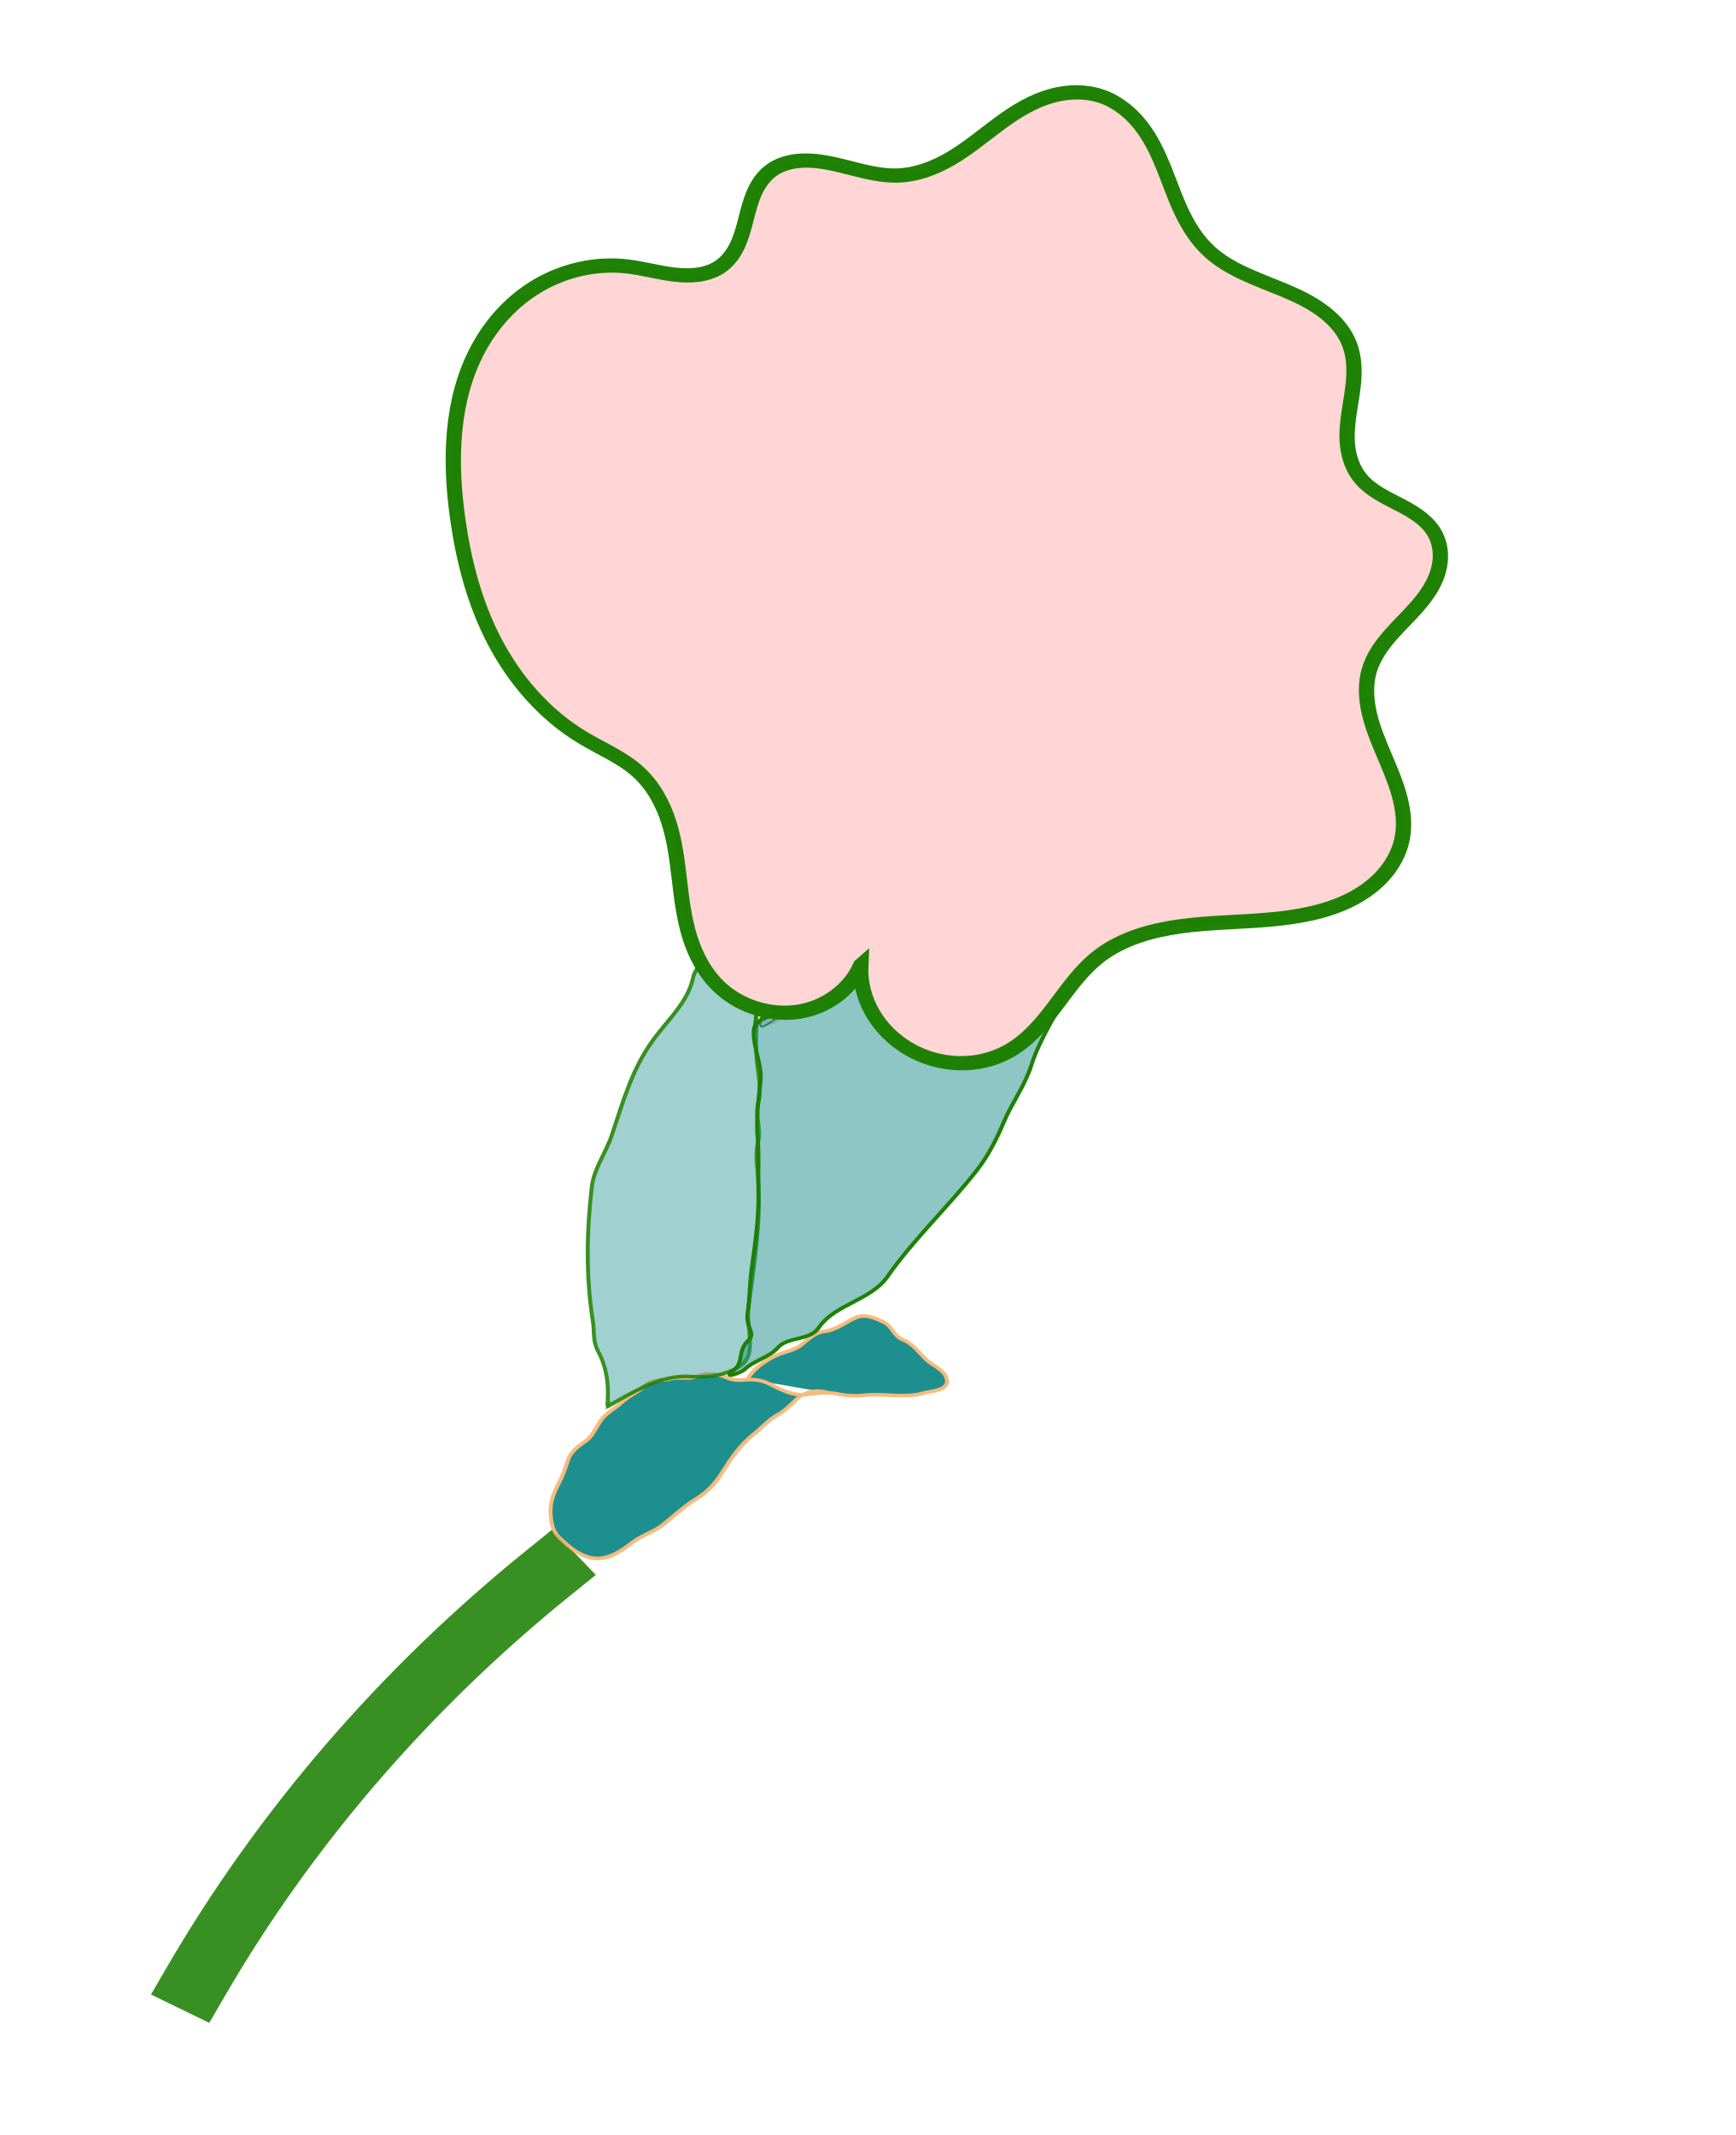
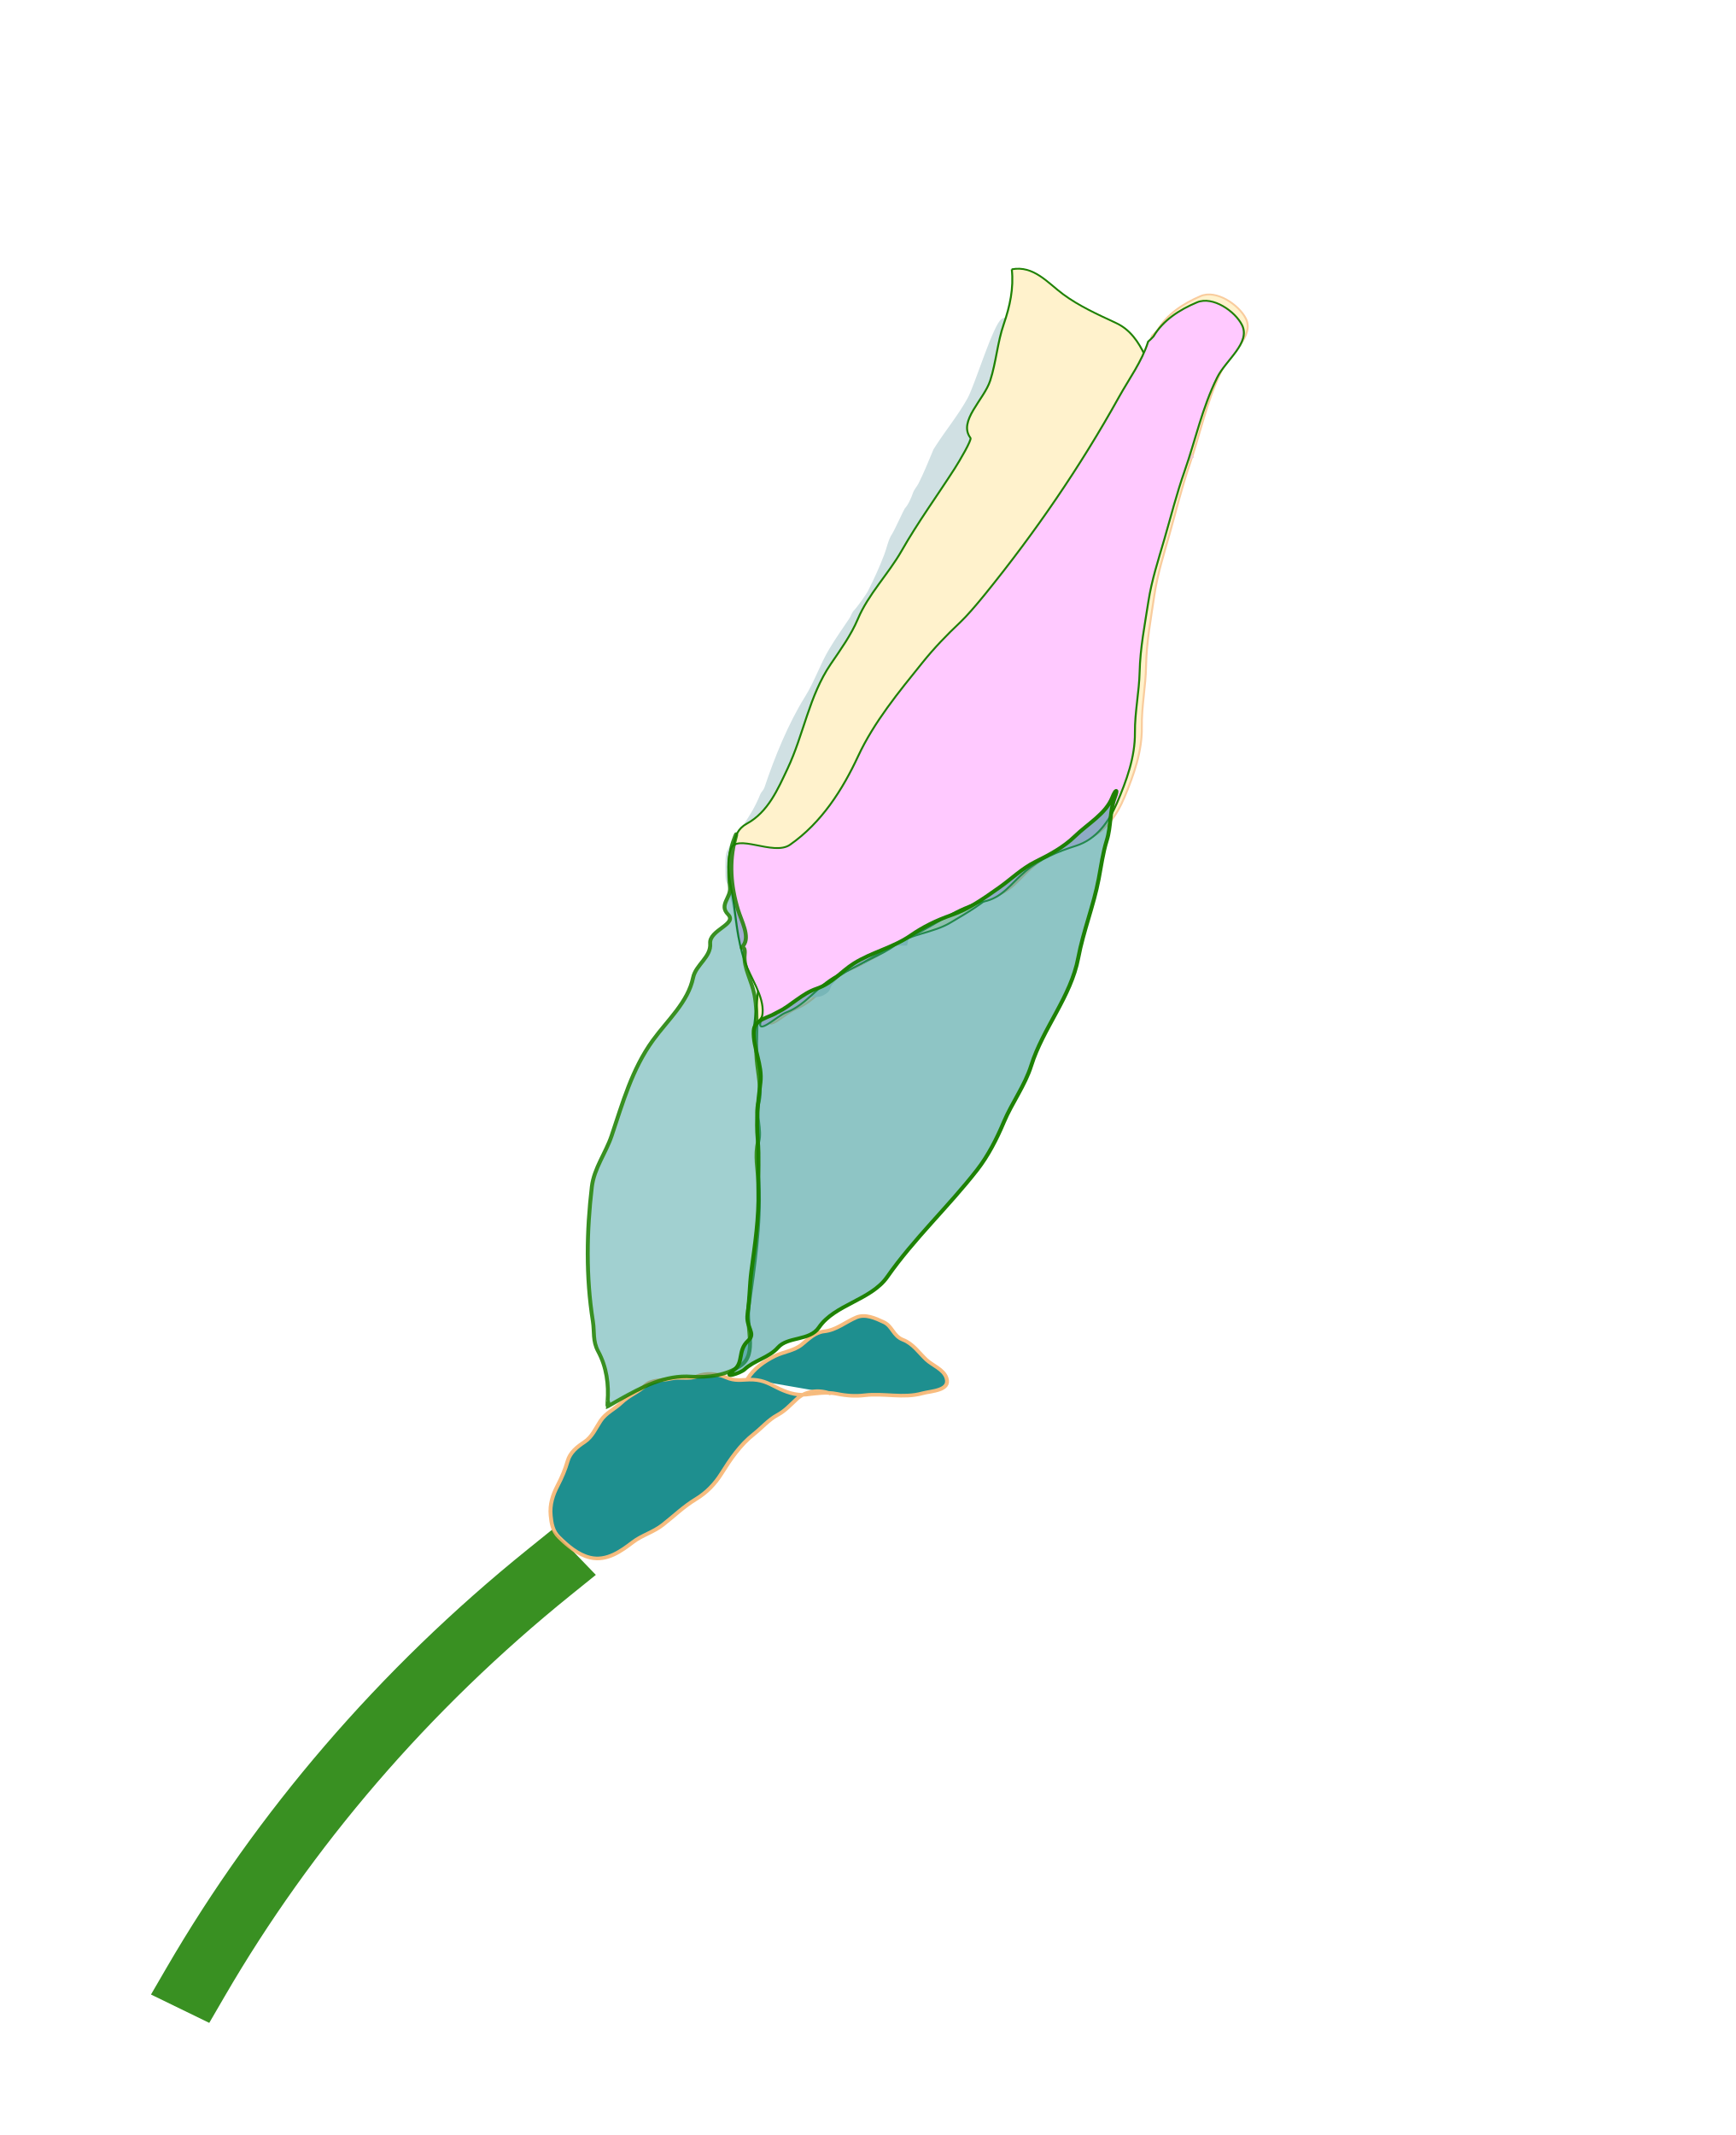
<svg xmlns="http://www.w3.org/2000/svg" width="100mm" height="123mm" viewBox="0 0 100 123" version="1.1" id="iris_blomstV2Format">
  <defs id="defs1" />
  <g id="gStilkerOgBlomster" transform="matrix(1.000397,0,0,0.9153983,-69.30309,-21.78094)">
    <path id="path2" style="opacity:0.88;fill:none;fill-opacity:1;stroke:#1b8000;stroke-width:3.801;stroke-linecap:square;stroke-dasharray:none;stroke-dashoffset:0;stroke-opacity:0.98" d="m 100.91,122.742 c -8.393,7.399 -15.265,16.195 -20.368,25.793" />
    <g transform="matrix(1.075565,0.1899658,-0.1590562,1.075565,27.98837,-235.5826)" id="gKnoppOgUtspringToppen">
      <g id="g160-1" transform="matrix(-0.8576155,-0.5620458,-0.4705945,0.8576155,576.5776,227.2113)">
        <path style="fill:#FFF2CC;fill-opacity:1;stroke:#f9cb9c;stroke-width:0.104;stroke-linecap:square;stroke-dasharray:none;stroke-opacity:0.98" d="m 336.041,239.881 c -0.154,1.187 -0.682,2.303 -1.059,3.442 -1.423,4.304 -3.227,8.484 -5.333,12.489 -0.378,0.719 -0.778,1.425 -1.049,1.809 -0.592,0.84 -1.142,1.71 -1.621,2.629 -1,1.915 -2.037,3.856 -2.577,5.948 -0.529,2.05 -1.344,4.127 -2.807,5.676 -0.77,0.815 -2.931,-0.201 -3.063,0.829 -0.138,1.074 0.358,2.081 0.648,3.123 0.327,1.174 0.604,2.389 1.214,3.443 0.512,0.884 1.337,1.832 1.173,2.846 -0.172,1.062 0.797,-0.363 1.236,-0.638 1.087,-0.679 1.464,-1.989 2.538,-2.725 1.21,-0.828 2.183,-1.947 3.374,-2.802 1.172,-0.841 2.116,-2.075 3.452,-2.613 0.953,-0.384 1.283,-1.279 1.936,-2.117 0.649,-0.833 1.514,-1.419 2.423,-1.921 1.016,-0.562 1.518,-1.684 1.774,-2.801 0.316,-1.377 0.566,-2.802 0.35,-4.191 -0.183,-1.179 -0.122,-2.348 -0.268,-3.514 -0.171,-1.36 -0.127,-2.722 -0.136,-4.097 -0.009,-1.237 0.167,-2.447 0.308,-3.698 0.152,-1.356 0.259,-2.713 0.481,-4.065 0.309,-1.886 0.384,-3.781 0.916,-5.655 0.3,-1.057 1.458,-2.274 0.851,-3.204 -0.467,-0.716 -1.772,-1.409 -2.542,-0.882 -0.865,0.592 -1.621,1.338 -1.983,2.343 0,0 -0.107,0.168 -0.107,0.168 0,0 -0.129,0.177 -0.129,0.177 z" id="path8-9" display="inline" transform="matrix(-0.8536402,-0.5692278,-0.4766078,0.8536402,775.2172,242.9739)" />
        <path id="path159-9" style="opacity:1;fill:#f4cccc;fill-opacity:1;stroke:none;stroke-width:0.104;stroke-linecap:square;stroke-dasharray:none;stroke-opacity:0.98" d="m 366.408,301.061 c 0.488,-0.368 0.984,-0.731 1.4,-1.185 0.754,-0.823 1.873,-1.042 2.694,-1.796 0.807,-0.741 1.548,-1.375 2.223,-2.381 0.652,-0.97 0.261,-2.094 0.497,-3.147 0.194,-0.864 0.26,-1.755 0.488,-2.606 0.354,-1.323 0.651,-2.663 1.064,-3.97 0.334,-1.055 0.278,-2.145 0.524,-3.227 0.645,-2.838 1.079,-5.707 1.554,-8.594 0.165,-1.004 0.238,-2.011 0.411,-3.013 0.287,-1.655 1.005,-3.706 -0.054,-5.043 -1,-1.263 -1.531,-3.248 -3.115,-3.739 -1.027,-0.318 -2.073,-0.625 -3.007,-1.152 -0.892,-0.503 -1.788,-1.391 -2.895,-0.949 v 0 c 0.266,1.052 0.214,2.122 0.044,3.193 -0.177,1.111 -0.076,2.231 -0.231,3.347 -0.16,1.155 -1.351,2.612 -0.548,3.455 0.093,0.097 -0.367,1.394 -0.565,1.891 -0.688,1.728 -1.471,3.413 -2.074,5.177 -0.499,1.458 -1.373,2.787 -1.709,4.294 -0.217,0.974 -0.642,1.903 -1.036,2.822 -0.159,0.371 -0.286,0.749 -0.393,1.134" display="inline" />
        <path id="path160-8" style="opacity:1;fill:#D0E0E3;fill-opacity:1;stroke:none;stroke-width:0.104;stroke-linecap:square;stroke-dasharray:none;stroke-opacity:0.98" d="m 363.155,292.517 c 0.073,-0.151 0.144,-0.302 0.212,-0.452 0.203,-0.447 0.378,-0.88 0.519,-1.265 0.253,-0.691 0.379,-1.475 0.661,-2.168 0.563,-1.384 1.121,-2.77 1.785,-4.119 0.457,-0.927 0.941,-1.792 1.455,-2.674 0.168,-0.289 0.434,-0.501 0.595,-0.795 0.603,-1.098 -0.199,0.025 0.264,-0.65 0.381,-0.556 0.839,-1.183 1.124,-1.806 1.903,-4.159 3.983,-8.362 5.356,-12.862 0.311,-1.019 0.886,-2.31 0.793,-2.601 v 0 h -5e-5 c 0.379,-0.483 0.458,-0.859 0.727,-1.301 0.428,-0.702 1.339,-1.174 1.785,-1.662 0.049,-0.054 1.19,0.265 1.322,0.361 0.305,0.222 0.792,0.355 0.926,0.795 0.167,0.547 -1.162,3.892 -1.322,4.769 -0.194,1.062 -0.204,2.146 -0.331,3.252 -0.01,0.091 -0.022,0.182 -0.033,0.272 -0.2,0.703 -0.404,1.374 -0.555,2.059 -0.045,0.202 -0.03,0.443 -0.102,0.642 -0.099,0.272 -0.218,0.725 -0.197,0.984 0.005,0.06 -0.33,1.343 -0.36,1.631 -0.037,0.358 -0.259,0.795 -0.369,1.133 -0.241,0.741 -0.434,1.519 -0.588,2.218 -0.056,0.253 -0.123,1.16 -0.101,1.44 0.01,0.129 -0.071,0.337 -0.085,0.474 -0.07,0.676 -0.123,1.387 -0.231,2.118 -0.15,1.018 -0.511,1.974 -0.648,3.022 -0.232,1.774 -0.832,3.811 -1.457,5.527 -0.05,0.138 -0.015,0.297 -0.057,0.438 -0.444,1.465 -0.313,2.489 -0.591,3.749 -0.057,0.259 -0.466,0.749 -0.653,0.993 -0.168,0.217 -0.331,0.43 -0.513,0.447 -0.1,0.009 -0.52,0.519 -0.684,0.596 -0.108,0.051 -0.925,0.857 -0.994,0.925 -0.752,0.733 -0.691,0.554 -1.334,0.856 -0.216,0.102 -0.811,0.808 -0.911,0.817 -0.077,0.007 -0.248,0.156 -0.353,0.166 -0.427,0.04 -1.043,-0.222 -1.465,-0.429 -0.45,-0.221 -1.699,-1.077 -1.888,-1.555 -0.225,-0.572 0.017,-0.558 -0.006,-0.865 -0.018,-0.236 -0.013,-0.553 -0.034,-0.829 -0.026,-0.334 -0.294,-0.867 -0.456,-1.156 -0.024,-0.043 -0.165,-0.168 -0.169,-0.217 -0.025,-0.327 -0.294,-1.436 -0.502,-1.75 -0.12,-0.181 -0.397,-0.378 -0.536,-0.529 z" />
      </g>
      <g id="gForresteUtspring" transform="translate(-201.0807,-2.575548)" display="inline">
        <path style="opacity:1;fill:#fff2cc;fill-opacity:1;stroke:#1b8000;stroke-width:0.104;stroke-linecap:square;stroke-dasharray:none;stroke-opacity:0.98" d="m 328.316,237.016 c 0.266,1.052 0.214,2.122 0.044,3.193 -0.177,1.111 -0.076,2.231 -0.231,3.347 -0.16,1.155 -1.351,2.612 -0.548,3.455 0.093,0.097 -0.367,1.394 -0.565,1.891 -0.688,1.728 -1.471,3.413 -2.074,5.177 -0.499,1.458 -1.373,2.787 -1.709,4.294 -0.217,0.974 -0.642,1.903 -1.036,2.822 -0.86,2.01 -0.817,4.26 -1.371,6.36 -0.333,1.261 -0.649,2.657 -1.667,3.519 -0.83,0.703 -0.368,1.827 -0.241,2.731 0.269,1.914 1.468,3.525 2.037,5.342 0.364,1.161 0.225,4.794 0.394,3.6 0.129,-0.914 0.703,-1.839 1.598,-2.156 1.1,-0.39 1.805,-1.203 2.649,-2.006 0.731,-0.696 1.642,-1.197 2.333,-1.951 0.754,-0.823 1.873,-1.042 2.694,-1.796 0.807,-0.741 1.548,-1.375 2.223,-2.381 0.652,-0.97 0.261,-2.094 0.497,-3.147 0.194,-0.864 0.26,-1.755 0.488,-2.606 0.354,-1.323 0.651,-2.663 1.064,-3.97 0.334,-1.055 0.278,-2.145 0.524,-3.227 0.645,-2.838 1.079,-5.707 1.554,-8.594 0.165,-1.004 0.238,-2.011 0.411,-3.013 0.287,-1.655 1.005,-3.706 -0.054,-5.043 -1,-1.263 -1.531,-3.248 -3.115,-3.739 -1.027,-0.318 -2.073,-0.625 -3.007,-1.152 -0.892,-0.503 -1.788,-1.391 -2.895,-0.949 z" id="pUtspring2VenstreToppen" />
        <path style="opacity:1;fill:#ffc9ff;fill-opacity:1;stroke:#1b8000;stroke-width:0.104;stroke-linecap:square;stroke-dasharray:none;stroke-opacity:0.98" d="m 336.041,239.881 c -0.154,1.187 -0.682,2.303 -1.059,3.442 -1.423,4.304 -3.227,8.484 -5.333,12.489 -0.378,0.719 -0.778,1.425 -1.049,1.809 -0.592,0.84 -1.142,1.71 -1.621,2.629 -1,1.915 -2.037,3.856 -2.577,5.948 -0.529,2.05 -1.344,4.127 -2.807,5.676 -0.77,0.815 -2.931,-0.201 -3.063,0.829 -0.138,1.074 0.358,2.081 0.648,3.123 0.327,1.174 0.604,2.389 1.214,3.443 0.512,0.884 1.337,1.832 1.173,2.846 -0.172,1.062 0.797,-0.363 1.236,-0.638 1.087,-0.679 1.464,-1.989 2.538,-2.725 1.21,-0.828 2.183,-1.947 3.374,-2.802 1.172,-0.841 2.116,-2.075 3.452,-2.613 0.953,-0.384 1.283,-1.279 1.936,-2.117 0.649,-0.833 1.514,-1.419 2.423,-1.921 1.016,-0.562 1.518,-1.684 1.774,-2.801 0.316,-1.377 0.566,-2.802 0.35,-4.191 -0.183,-1.179 -0.122,-2.348 -0.268,-3.514 -0.171,-1.36 -0.127,-2.722 -0.136,-4.097 -0.009,-1.237 0.167,-2.447 0.308,-3.698 0.152,-1.356 0.259,-2.713 0.481,-4.065 0.309,-1.886 0.384,-3.781 0.916,-5.655 0.3,-1.057 1.458,-2.274 0.851,-3.204 -0.467,-0.716 -1.772,-1.409 -2.542,-0.882 -0.865,0.592 -1.621,1.338 -1.983,2.343 0,0 -0.107,0.168 -0.107,0.168 0,0 -0.129,0.177 -0.129,0.177 z" id="pUtspring1HoyreToppen" display="inline" />
      </g>
      <g id="gUtspringHoyreMidten-5" transform="matrix(0.9999652,0.0091208,-0.00763674,0.9999652,132.2432,-38.02891)">
        <path style="opacity:0.88;fill:#008080;fill-opacity:1;stroke:#f6b26b;stroke-width:0.209;stroke-linecap:square;stroke-dasharray:none;stroke-opacity:0.98" d="m 121.898,298.943 c 0.173,-0.647 0.603,-1.215 1.079,-1.669 0.387,-0.369 0.914,-0.585 1.215,-1.031 0.277,-0.411 0.509,-0.884 0.979,-1.081 0.604,-0.253 0.955,-0.834 1.452,-1.255 0.411,-0.348 0.998,-0.235 1.478,-0.139 0.485,0.097 0.655,0.633 1.212,0.7 0.564,0.068 0.982,0.485 1.459,0.767 0.394,0.233 1.012,0.279 1.278,0.726 0.389,0.653 -0.616,0.949 -1.036,1.218 -0.876,0.561 -1.969,0.546 -2.901,0.949 -0.46,0.199 -0.934,0.303 -1.447,0.333 -0.552,0.033 -1.067,0.286 -1.57,0.498 -0.512,0.216 -1.101,0.155 -1.623,0.03 -0.505,-0.121 -0.872,-0.217 -1.488,-0.025 -0.372,0.116 -0.699,0.308 -1.206,0.218 -0.507,-0.09 -1.089,0.029 -1.475,0.347 -0.39,0.321 -0.888,0.278 -1.332,0.536 -0.41,0.238 -0.985,0.332 -1.212,0.749 -0.271,0.499 -0.694,0.785 -0.994,1.327 -0.252,0.454 -0.651,0.787 -0.816,1.32 -0.152,0.487 -0.207,1.012 -0.54,1.419 -0.31,0.377 -0.589,0.795 -0.599,1.302 -0.01,0.518 -0.076,1.013 -0.183,1.533 -0.118,0.577 -0.156,1.16 0.053,1.773 0.142,0.417 0.303,0.828 0.712,1.082 0.566,0.351 1.209,0.699 1.874,0.68 0.903,-0.025 1.5,-0.83 1.971,-1.493 0.373,-0.524 0.915,-0.86 1.292,-1.403 0.449,-0.647 0.831,-1.346 1.354,-1.935 0.455,-0.513 0.765,-1.128 0.953,-1.787 0.267,-0.938 0.565,-1.881 1.124,-2.692 0.322,-0.466 0.554,-1.009 0.946,-1.414 0.349,-0.36 0.516,-0.737 0.771,-1.174 0.327,-0.562 0.922,-0.859 1.568,-0.819" id="path112-7-3" transform="matrix(0.9959708,0.09800481,-0.08205828,0.9959708,-103.731,28.56423)" />
        <path style="opacity:0.88;fill:#008080;fill-opacity:0.418;stroke:#1b8000;stroke-width:0.209;stroke-linecap:square;stroke-dasharray:none;stroke-opacity:0.98" d="m 115.136,302.53 c -0.127,-0.702 0.017,0.378 -0.085,-0.238 -0.161,-0.977 -0.518,-1.931 -1.164,-2.68 -0.424,-0.491 -0.449,-1.044 -0.671,-1.593 -0.972,-2.406 -1.54,-4.946 -1.873,-7.505 -0.137,-1.056 0.254,-2.076 0.321,-3.129 0.126,-1.998 0.135,-4.017 0.826,-5.964 0.475,-1.337 1.276,-2.645 1.204,-4.077 -0.039,-0.767 0.653,-1.421 0.41,-2.165 -0.241,-0.737 1.145,-1.48 0.524,-1.883 -0.607,-0.394 -0.073,-0.971 -0.264,-1.531 -0.256,-0.75 -0.422,-1.517 -0.464,-2.326 -0.013,-0.253 0.08,-1.213 0.072,-0.478 -0.014,1.379 0.413,2.715 1.096,3.919 0.335,0.59 0.985,1.317 0.763,1.915 -0.159,0.428 0.078,-0.234 0.188,0.507 0.109,0.736 0.723,1.359 1.048,2.104 0.495,1.132 0.593,2.387 0.979,3.555 0.264,0.799 0.676,1.589 0.672,2.428 -0.003,0.74 0.513,1.415 0.517,2.16 0.004,0.805 0.365,1.57 0.588,2.342 0.66,2.285 0.883,4.655 1.146,7.027 0.125,1.124 1.102,2.478 0.405,3.375 -0.568,0.731 -1.482,1.172 -2.365,1.349 -1.395,0.28 -2.425,1.348 -3.363,2.338 -0.172,0.181 -0.342,0.366 -0.509,0.549 z" id="pOevreVenstreBled-5" transform="matrix(0.9959708,0.09800481,-0.08205828,0.9959708,-103.731,28.56423)" />
        <path style="opacity:1;fill:#299191;fill-opacity:0.526;stroke:#1b8000;stroke-width:0.209;stroke-linecap:square;stroke-dasharray:none;stroke-opacity:0.98" d="m 118.482,278.026 c 0.616,-0.59 0.986,-1.4 1.688,-1.906 0.703,-0.506 1.003,-1.307 1.548,-1.946 0.759,-0.891 1.804,-1.474 2.529,-2.403 0.522,-0.669 1.117,-1.233 1.806,-1.739 0.825,-0.605 1.437,-1.42 2.06,-2.228 0.51,-0.662 0.909,-1.413 1.511,-1.989 0.634,-0.607 1.241,-1.22 1.677,-2.011 0.493,-0.895 1.278,-1.709 1.386,-2.728 0.051,-0.478 0.182,-0.62 0.125,-0.006 -0.077,0.834 0.204,1.658 0.17,2.495 -0.031,0.765 0.059,1.508 0.108,2.278 0.101,1.567 -0.083,3.133 0.021,4.705 0.151,2.277 -0.855,4.453 -0.949,6.715 -0.051,1.209 -0.485,2.369 -0.637,3.56 -0.13,1.011 -0.34,2.093 -0.719,3.064 -0.965,2.472 -2.304,4.784 -3.149,7.305 -0.515,1.535 -2.327,2.322 -2.808,3.828 -0.286,0.895 -1.471,0.958 -1.822,1.724 -0.321,0.701 -1.044,1.067 -1.414,1.718 -0.153,0.269 -1.081,0.929 -0.544,0.203 0.432,-0.585 -0.08,-1.134 0.338,-1.856 0.326,-0.563 -0.308,-0.7 -0.385,-1.476 -0.082,-0.827 -0.291,-1.644 -0.387,-2.476 -0.178,-1.537 -0.324,-3.075 -0.727,-4.583 -0.254,-0.949 -0.414,-1.911 -0.726,-2.851 -0.349,-1.048 -0.495,-2.125 -0.631,-3.228 -0.124,-1.005 -0.857,-1.813 -1.042,-2.785 -0.123,-0.65 0.616,-0.965 0.974,-1.384 z" id="path115-1-1" transform="matrix(0.9959708,0.09800481,-0.08205828,0.9959708,-103.731,28.56423)" />
      </g>
    </g>
    <g id="gBlomstHeleOeverst" transform="matrix(0.9542681,0.1769946,-0.1481955,0.9542681,38.43066,-45.68132)" display="none">
      <g id="gBlomsterBlad3Bottom-5-9" style="opacity:1;fill:#ffb500;fill-opacity:1">
        <path style="fill:#ffb500;fill-opacity:1;stroke:#1b8000;stroke-width:0.918;stroke-linecap:square;stroke-opacity:0.98" d="m 105.705,107.763 c 0.1,-1.069 -0.245,-2.172 -0.935,-2.993 -0.573,-0.682 -1.376,-1.167 -2.246,-1.357 -0.87,-0.19 -1.802,-0.083 -2.608,0.298 -0.805,0.381 -1.478,1.035 -1.882,1.829 -0.404,0.794 -0.538,1.722 -0.373,2.598 0.567,0.468 1.153,0.914 1.757,1.334 0.167,0.117 0.339,0.234 0.463,0.397 0.177,0.233 0.238,0.535 0.252,0.827 0.014,0.292 -0.013,0.586 0.014,0.878 0.013,0.146 0.041,0.291 0.092,0.428 0.051,0.137 0.127,0.266 0.23,0.37 0.103,0.104 0.235,0.181 0.378,0.211 0.143,0.029 0.299,0.008 0.423,-0.068 0.079,-0.048 0.144,-0.117 0.194,-0.194 0.05,-0.077 0.086,-0.164 0.111,-0.252 0.051,-0.177 0.063,-0.363 0.091,-0.546 0.081,-0.533 0.297,-1.035 0.529,-1.521 0.119,-0.249 0.244,-0.497 0.397,-0.728 0.335,-0.504 0.807,-0.915 1.351,-1.179 0.544,-0.264 1.159,-0.379 1.762,-0.331 z" id="path6-1-5-2" display="none" />
        <path style="font-variation-settings:normal;opacity:1;vector-effect:none;fill:#D5A6BD;fill-opacity:1;fill-rule:evenodd;stroke:#1b8000;stroke-width:0.917;stroke-linecap:square;stroke-linejoin:miter;stroke-miterlimit:4;stroke-dasharray:none;stroke-dashoffset:0;stroke-opacity:0.98;-inkscape-stroke:none;stop-color:#000000;stop-opacity:1" d="m 101.402,112.44 c -0.267,-1.006 -0.814,-1.937 -1.564,-2.659 -0.75,-0.723 -1.699,-1.235 -2.715,-1.465 -1.015,-0.23 -2.093,-0.176 -3.081,0.153 -0.988,0.329 -1.882,0.933 -2.556,1.726 -0.928,1.092 -1.413,2.485 -1.827,3.858 -0.413,1.372 -0.785,2.782 -1.541,4 -0.937,1.51 -2.406,2.621 -3.965,3.475 -1.559,0.853 -3.23,1.48 -4.833,2.248 -1.603,0.768 -3.167,1.7 -4.336,3.038 -0.585,0.669 -1.064,1.436 -1.363,2.273 -0.299,0.837 -0.413,1.745 -0.282,2.624 0.135,0.904 0.523,1.755 1.011,2.528 0.488,0.773 1.078,1.476 1.655,2.185 0.577,0.709 1.148,1.43 1.592,2.229 0.444,0.799 0.761,1.685 0.793,2.599 0.031,0.878 -0.2,1.746 -0.509,2.568 -0.309,0.822 -0.698,1.613 -1.002,2.437 -0.304,0.824 -0.525,1.696 -0.478,2.573 0.023,0.439 0.114,0.875 0.288,1.279 0.174,0.403 0.432,0.773 0.765,1.059 0.34,0.292 0.752,0.493 1.179,0.632 0.427,0.139 0.87,0.219 1.313,0.291 0.886,0.144 1.808,0.271 2.56,0.761 0.636,0.415 1.095,1.063 1.394,1.761 0.299,0.698 0.449,1.451 0.57,2.2 0.121,0.75 0.216,1.506 0.412,2.24 0.196,0.734 0.499,1.452 0.992,2.03 0.547,0.641 1.304,1.08 2.103,1.349 0.799,0.269 1.643,0.378 2.484,0.441 1.681,0.127 3.437,0.095 4.955,0.829 0.893,0.432 1.648,1.107 2.306,1.848 0.658,0.742 1.23,1.555 1.843,2.334 0.613,0.779 1.277,1.532 2.08,2.113 0.803,0.582 1.76,0.986 2.752,1.001 1.18,0.017 2.317,-0.522 3.214,-1.288 0.897,-0.766 1.583,-1.747 2.209,-2.747 0.626,-1 1.207,-2.033 1.94,-2.957 0.734,-0.924 1.641,-1.745 2.74,-2.175 1.191,-0.465 2.508,-0.438 3.776,-0.598 0.634,-0.08 1.268,-0.21 1.853,-0.467 0.585,-0.257 1.123,-0.65 1.479,-1.181 0.342,-0.508 0.504,-1.12 0.559,-1.73 0.055,-0.61 0.009,-1.224 -0.033,-1.835 -0.043,-0.611 -0.082,-1.226 -0.015,-1.835 0.068,-0.609 0.249,-1.217 0.611,-1.71 0.282,-0.384 0.664,-0.687 1.084,-0.911 0.42,-0.224 0.877,-0.372 1.341,-0.478 0.928,-0.212 1.888,-0.259 2.813,-0.482 1.826,-0.44 3.457,-1.566 4.621,-3.04 1.164,-1.474 1.875,-3.281 2.159,-5.137 0.569,-3.713 -0.527,-7.496 -2.103,-10.906 -1.131,-2.446 -2.53,-4.796 -4.391,-6.745 -1.861,-1.949 -4.212,-3.486 -6.834,-4.106 -1.254,-0.297 -2.575,-0.389 -3.742,-0.935 -1.124,-0.526 -2.028,-1.445 -2.721,-2.474 -0.694,-1.029 -1.195,-2.173 -1.691,-3.311 -0.496,-1.138 -0.994,-2.283 -1.681,-3.316 -0.687,-1.033 -1.582,-1.959 -2.699,-2.499 -1.524,-0.737 -3.411,-0.669 -4.878,0.175 -1.468,0.844 -2.475,2.44 -2.605,4.128 z" id="path5-2-4-9" />
      </g>
    </g>
    <g id="gBlomstHeleOeverst-5" transform="matrix(-0.916623,-0.3397701,0.2844855,-0.916623,179.8094,222.0836)">
      <g id="gBlomsterBlad3Bottom-5-9-1" style="opacity:1;fill:#ffb500;fill-opacity:1">
        <path style="fill:#ffb500;fill-opacity:1;stroke:#1b8000;stroke-width:0.918;stroke-linecap:square;stroke-opacity:0.98" d="m 105.705,107.763 c 0.1,-1.069 -0.245,-2.172 -0.935,-2.993 -0.573,-0.682 -1.376,-1.167 -2.246,-1.357 -0.87,-0.19 -1.802,-0.083 -2.608,0.298 -0.805,0.381 -1.478,1.035 -1.882,1.829 -0.404,0.794 -0.538,1.722 -0.373,2.598 0.567,0.468 1.153,0.914 1.757,1.334 0.167,0.117 0.339,0.234 0.463,0.397 0.177,0.233 0.238,0.535 0.252,0.827 0.014,0.292 -0.013,0.586 0.014,0.878 0.013,0.146 0.041,0.291 0.092,0.428 0.051,0.137 0.127,0.266 0.23,0.37 0.103,0.104 0.235,0.181 0.378,0.211 0.143,0.029 0.299,0.008 0.423,-0.068 0.079,-0.048 0.144,-0.117 0.194,-0.194 0.05,-0.077 0.086,-0.164 0.111,-0.252 0.051,-0.177 0.063,-0.363 0.091,-0.546 0.081,-0.533 0.297,-1.035 0.529,-1.521 0.119,-0.249 0.244,-0.497 0.397,-0.728 0.335,-0.504 0.807,-0.915 1.351,-1.179 0.544,-0.264 1.159,-0.379 1.762,-0.331 z" id="path6-1-5-2-7" display="none" />
-         <path style="font-variation-settings:normal;opacity:1;vector-effect:none;fill:#ffd5d5;fill-opacity:1;fill-rule:evenodd;stroke:#1b8000;stroke-width:0.917;stroke-linecap:square;stroke-linejoin:miter;stroke-miterlimit:4;stroke-dasharray:none;stroke-dashoffset:0;stroke-opacity:0.98;-inkscape-stroke:none;stop-color:#000000;stop-opacity:1" d="m 101.402,112.44 c -0.267,-1.006 -0.814,-1.937 -1.564,-2.659 -0.75,-0.723 -1.699,-1.235 -2.715,-1.465 -1.015,-0.23 -2.093,-0.176 -3.081,0.153 -0.988,0.329 -1.882,0.933 -2.556,1.726 -0.928,1.092 -1.413,2.485 -1.827,3.858 -0.413,1.372 -0.785,2.782 -1.541,4 -0.937,1.51 -2.406,2.621 -3.965,3.475 -1.559,0.853 -3.23,1.48 -4.833,2.248 -1.603,0.768 -3.167,1.7 -4.336,3.038 -0.585,0.669 -1.064,1.436 -1.363,2.273 -0.299,0.837 -0.413,1.745 -0.282,2.624 0.135,0.904 0.523,1.755 1.011,2.528 0.488,0.773 1.078,1.476 1.655,2.185 0.577,0.709 1.148,1.43 1.592,2.229 0.444,0.799 0.761,1.685 0.793,2.599 0.031,0.878 -0.2,1.746 -0.509,2.568 -0.309,0.822 -0.698,1.613 -1.002,2.437 -0.304,0.824 -0.525,1.696 -0.478,2.573 0.023,0.439 0.114,0.875 0.288,1.279 0.174,0.403 0.432,0.773 0.765,1.059 0.34,0.292 0.752,0.493 1.179,0.632 0.427,0.139 0.87,0.219 1.313,0.291 0.886,0.144 1.808,0.271 2.56,0.761 0.636,0.415 1.095,1.063 1.394,1.761 0.299,0.698 0.449,1.451 0.57,2.2 0.121,0.75 0.216,1.506 0.412,2.24 0.196,0.734 0.499,1.452 0.992,2.03 0.547,0.641 1.304,1.08 2.103,1.349 0.799,0.269 1.643,0.378 2.484,0.441 1.681,0.127 3.437,0.095 4.955,0.829 0.893,0.432 1.648,1.107 2.306,1.848 0.658,0.742 1.23,1.555 1.843,2.334 0.613,0.779 1.277,1.532 2.08,2.113 0.803,0.582 1.76,0.986 2.752,1.001 1.18,0.017 2.317,-0.522 3.214,-1.288 0.897,-0.766 1.583,-1.747 2.209,-2.747 0.626,-1 1.207,-2.033 1.94,-2.957 0.734,-0.924 1.641,-1.745 2.74,-2.175 1.191,-0.465 2.508,-0.438 3.776,-0.598 0.634,-0.08 1.268,-0.21 1.853,-0.467 0.585,-0.257 1.123,-0.65 1.479,-1.181 0.342,-0.508 0.504,-1.12 0.559,-1.73 0.055,-0.61 0.009,-1.224 -0.033,-1.835 -0.043,-0.611 -0.082,-1.226 -0.015,-1.835 0.068,-0.609 0.249,-1.217 0.611,-1.71 0.282,-0.384 0.664,-0.687 1.084,-0.911 0.42,-0.224 0.877,-0.372 1.341,-0.478 0.928,-0.212 1.888,-0.259 2.813,-0.482 1.826,-0.44 3.457,-1.566 4.621,-3.04 1.164,-1.474 1.875,-3.281 2.159,-5.137 0.569,-3.713 -0.527,-7.496 -2.103,-10.906 -1.131,-2.446 -2.53,-4.796 -4.391,-6.745 -1.861,-1.949 -4.212,-3.486 -6.834,-4.106 -1.254,-0.297 -2.575,-0.389 -3.742,-0.935 -1.124,-0.526 -2.028,-1.445 -2.721,-2.474 -0.694,-1.029 -1.195,-2.173 -1.691,-3.311 -0.496,-1.138 -0.994,-2.283 -1.681,-3.316 -0.687,-1.033 -1.582,-1.959 -2.699,-2.499 -1.524,-0.737 -3.411,-0.669 -4.878,0.175 -1.468,0.844 -2.475,2.44 -2.605,4.128 z" id="pBlomsBladHoved" />
+         <path style="font-variation-settings:normal;opacity:1;vector-effect:none;fill:#ffd5d5;fill-opacity:1;fill-rule:evenodd;stroke:#1b8000;stroke-width:0.917;stroke-linecap:square;stroke-linejoin:miter;stroke-miterlimit:4;stroke-dasharray:none;stroke-dashoffset:0;stroke-opacity:0.98;-inkscape-stroke:none;stop-color:#000000;stop-opacity:1" d="m 101.402,112.44 c -0.267,-1.006 -0.814,-1.937 -1.564,-2.659 -0.75,-0.723 -1.699,-1.235 -2.715,-1.465 -1.015,-0.23 -2.093,-0.176 -3.081,0.153 -0.988,0.329 -1.882,0.933 -2.556,1.726 -0.928,1.092 -1.413,2.485 -1.827,3.858 -0.413,1.372 -0.785,2.782 -1.541,4 -0.937,1.51 -2.406,2.621 -3.965,3.475 -1.559,0.853 -3.23,1.48 -4.833,2.248 -1.603,0.768 -3.167,1.7 -4.336,3.038 -0.585,0.669 -1.064,1.436 -1.363,2.273 -0.299,0.837 -0.413,1.745 -0.282,2.624 0.135,0.904 0.523,1.755 1.011,2.528 0.488,0.773 1.078,1.476 1.655,2.185 0.577,0.709 1.148,1.43 1.592,2.229 0.444,0.799 0.761,1.685 0.793,2.599 0.031,0.878 -0.2,1.746 -0.509,2.568 -0.309,0.822 -0.698,1.613 -1.002,2.437 -0.304,0.824 -0.525,1.696 -0.478,2.573 0.023,0.439 0.114,0.875 0.288,1.279 0.174,0.403 0.432,0.773 0.765,1.059 0.34,0.292 0.752,0.493 1.179,0.632 0.427,0.139 0.87,0.219 1.313,0.291 0.886,0.144 1.808,0.271 2.56,0.761 0.636,0.415 1.095,1.063 1.394,1.761 0.299,0.698 0.449,1.451 0.57,2.2 0.121,0.75 0.216,1.506 0.412,2.24 0.196,0.734 0.499,1.452 0.992,2.03 0.547,0.641 1.304,1.08 2.103,1.349 0.799,0.269 1.643,0.378 2.484,0.441 1.681,0.127 3.437,0.095 4.955,0.829 0.893,0.432 1.648,1.107 2.306,1.848 0.658,0.742 1.23,1.555 1.843,2.334 0.613,0.779 1.277,1.532 2.08,2.113 0.803,0.582 1.76,0.986 2.752,1.001 1.18,0.017 2.317,-0.522 3.214,-1.288 0.897,-0.766 1.583,-1.747 2.209,-2.747 0.626,-1 1.207,-2.033 1.94,-2.957 0.734,-0.924 1.641,-1.745 2.74,-2.175 1.191,-0.465 2.508,-0.438 3.776,-0.598 0.634,-0.08 1.268,-0.21 1.853,-0.467 0.585,-0.257 1.123,-0.65 1.479,-1.181 0.342,-0.508 0.504,-1.12 0.559,-1.73 0.055,-0.61 0.009,-1.224 -0.033,-1.835 -0.043,-0.611 -0.082,-1.226 -0.015,-1.835 0.068,-0.609 0.249,-1.217 0.611,-1.71 0.282,-0.384 0.664,-0.687 1.084,-0.911 0.42,-0.224 0.877,-0.372 1.341,-0.478 0.928,-0.212 1.888,-0.259 2.813,-0.482 1.826,-0.44 3.457,-1.566 4.621,-3.04 1.164,-1.474 1.875,-3.281 2.159,-5.137 0.569,-3.713 -0.527,-7.496 -2.103,-10.906 -1.131,-2.446 -2.53,-4.796 -4.391,-6.745 -1.861,-1.949 -4.212,-3.486 -6.834,-4.106 -1.254,-0.297 -2.575,-0.389 -3.742,-0.935 -1.124,-0.526 -2.028,-1.445 -2.721,-2.474 -0.694,-1.029 -1.195,-2.173 -1.691,-3.311 -0.496,-1.138 -0.994,-2.283 -1.681,-3.316 -0.687,-1.033 -1.582,-1.959 -2.699,-2.499 -1.524,-0.737 -3.411,-0.669 -4.878,0.175 -1.468,0.844 -2.475,2.44 -2.605,4.128 z" id="pBlomsBladHoved" display="none" />
      </g>
    </g>
  </g>
</svg>
